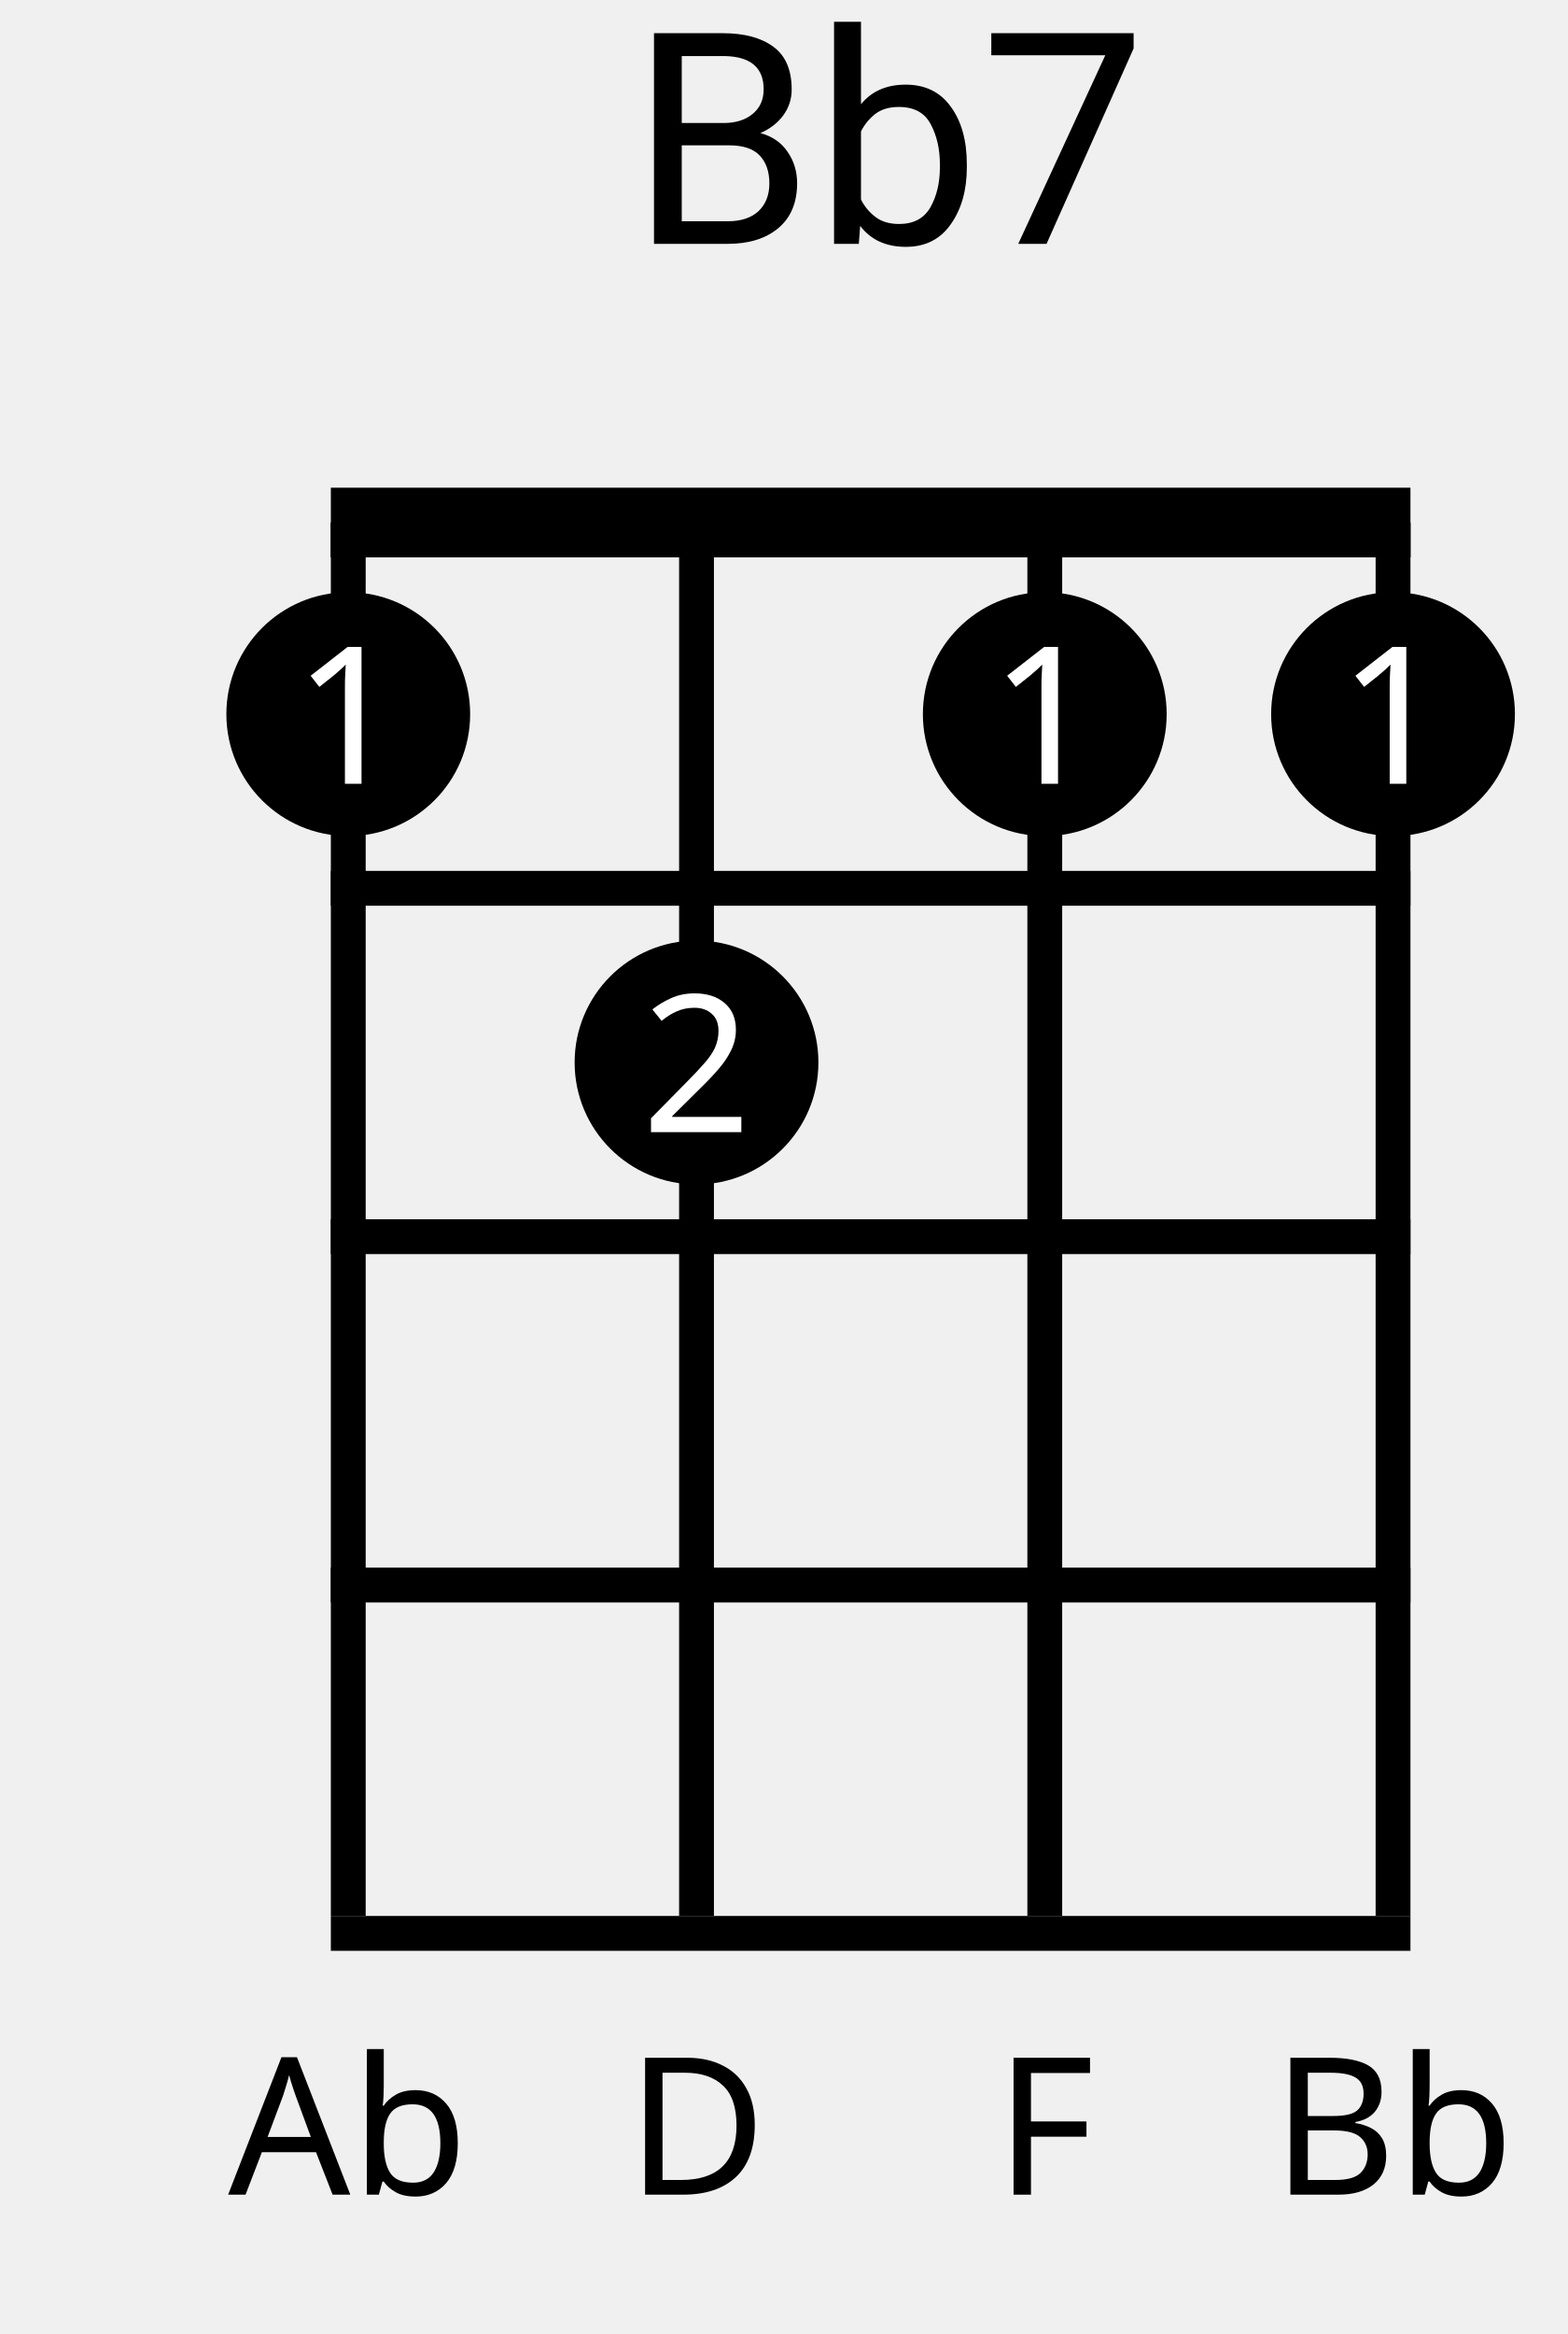
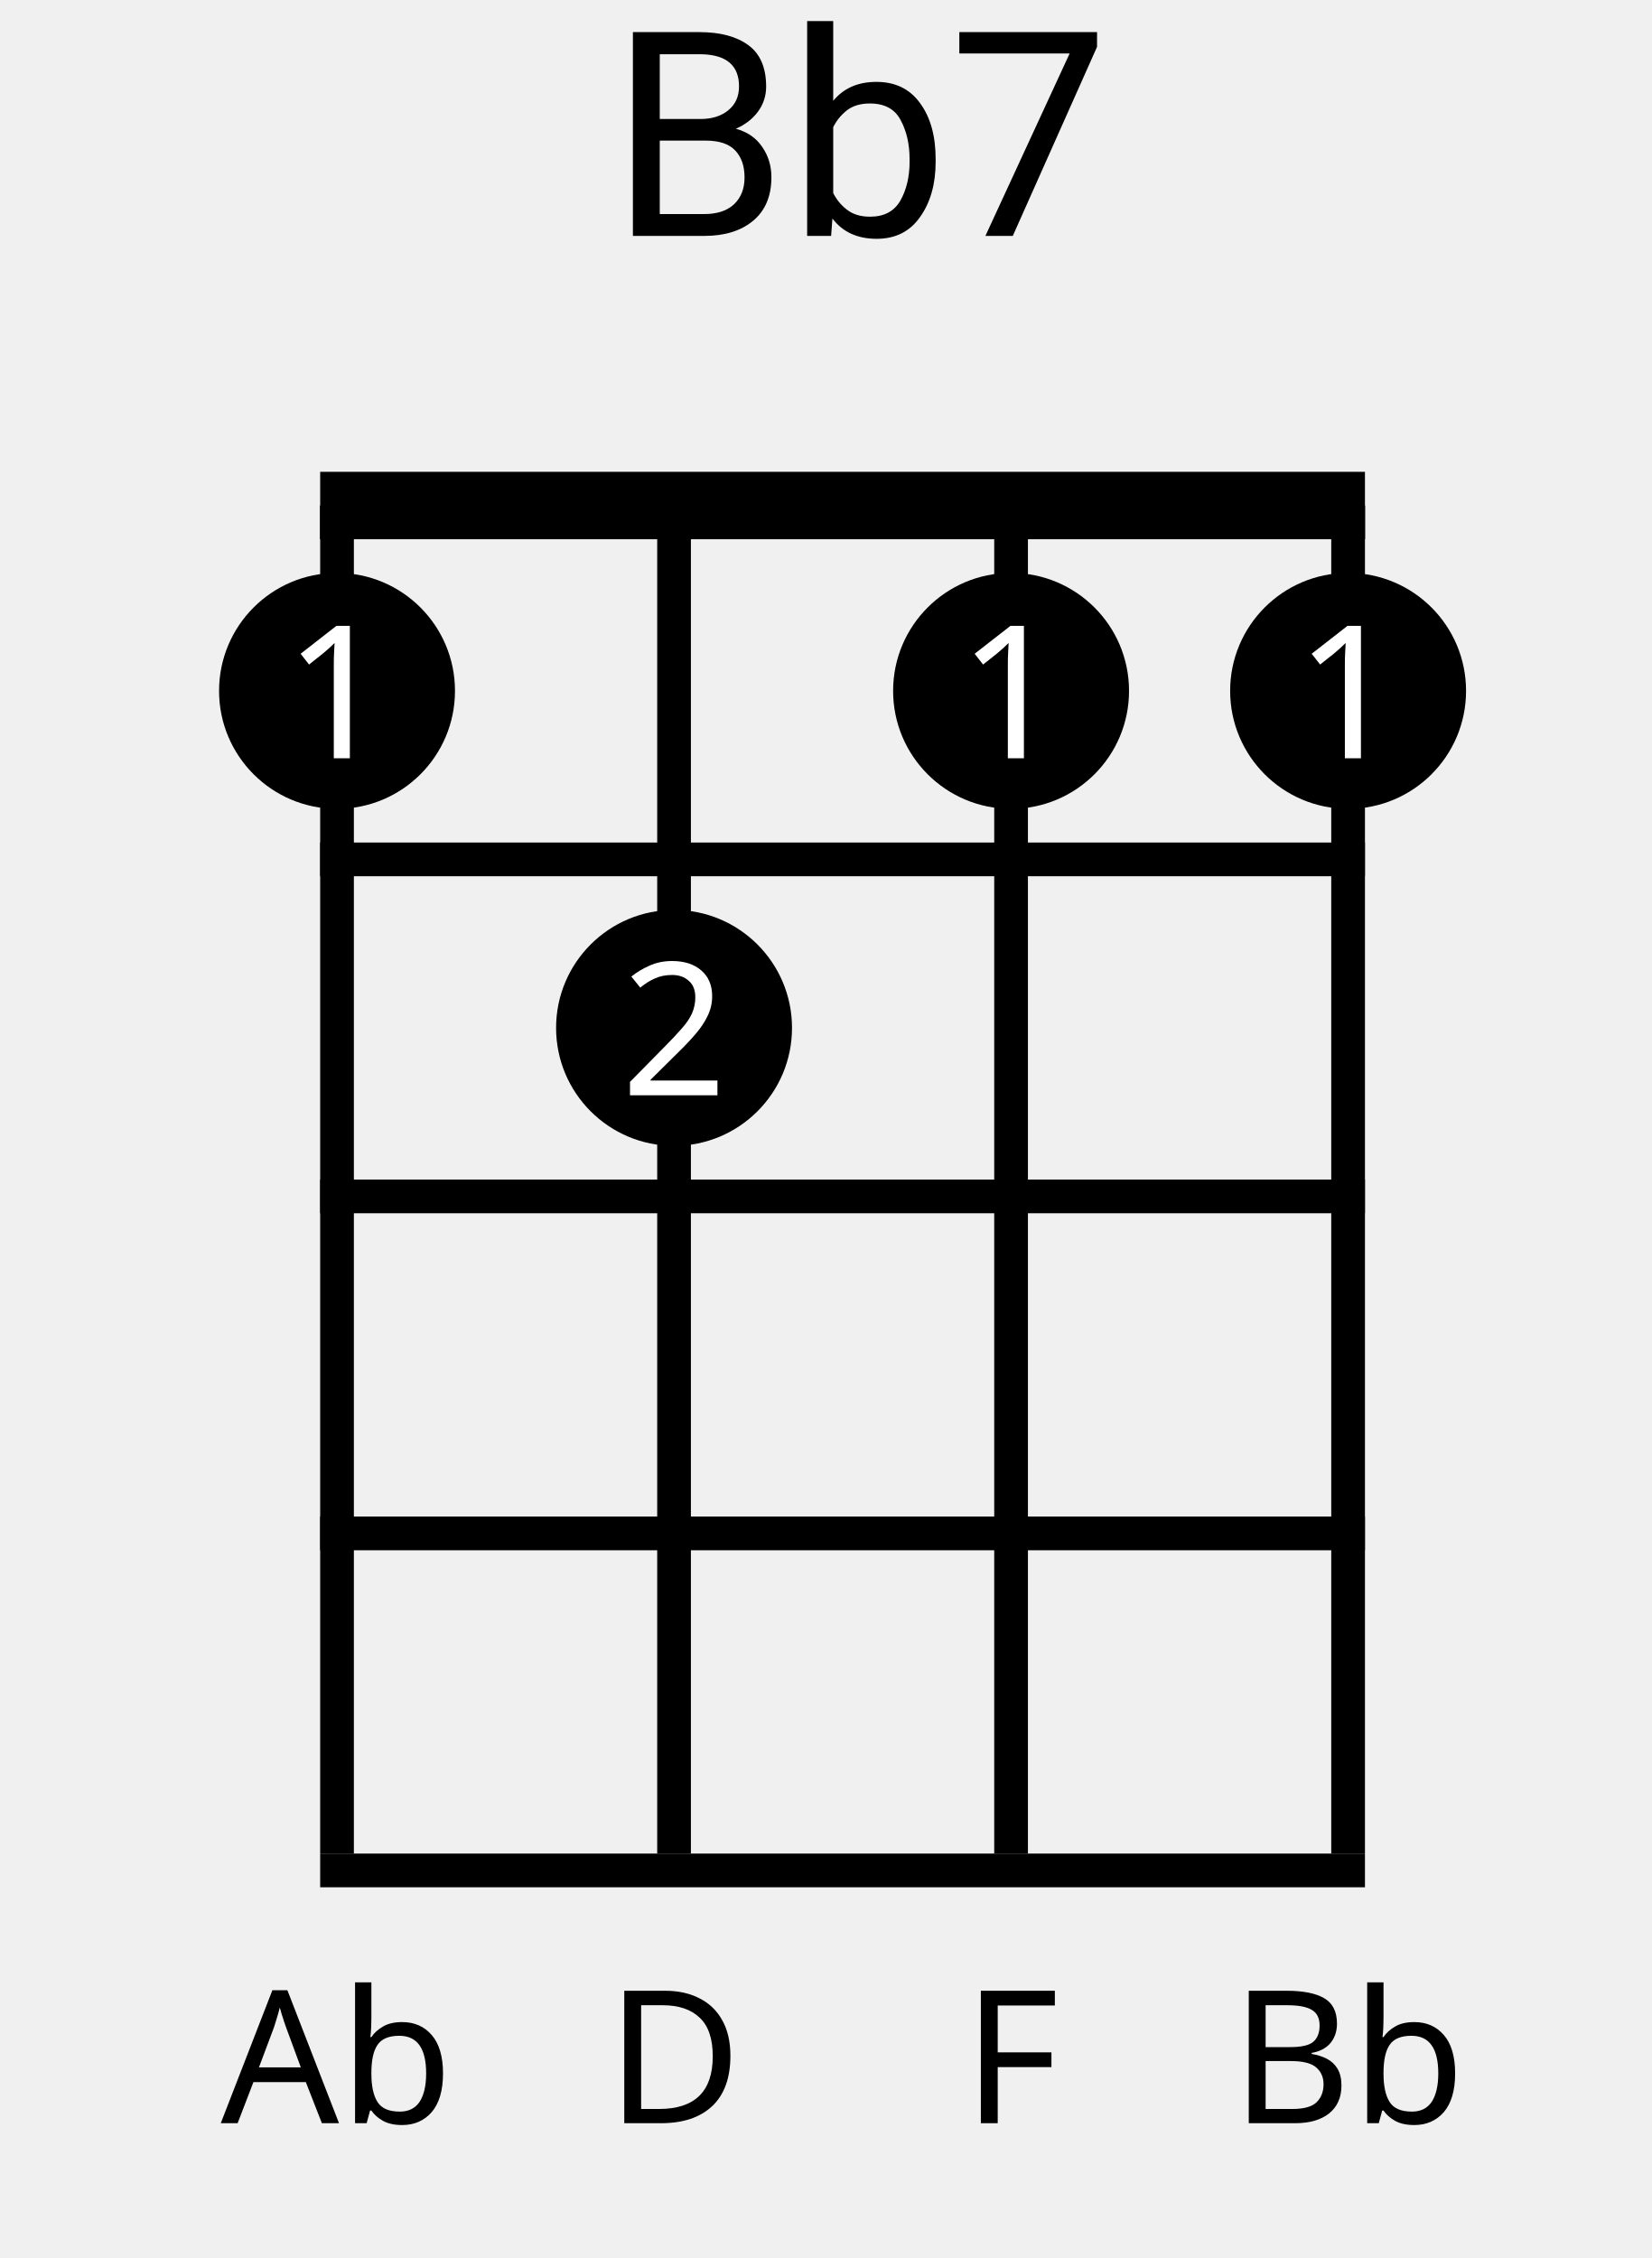
- <svg xmlns="http://www.w3.org/2000/svg" id="ukeChordSvg" width="90" height="134" viewBox="0 0 84 134" style="font-family: sans-serif; font-size: 11px;" class="style-scope uke-chord">
+ <svg xmlns="http://www.w3.org/2000/svg" id="ukeChordSvg" width="98" height="134" viewBox="0 0 92 134" style="font-family: sans-serif; font-size: 11px;" class="style-scope uke-chord">
  <text id="chordName" x="48" y="14" text-anchor="middle" style="font-size: 17px;font-family: Roboto, -apple-system, system-ui, BlinkMacSystemFont, 'Segoe UI', 'Helvetica Neue', Arial, sans-serif;" fill="black" class="style-scope uke-chord">Bb7</text>
  <g id="svgChord" transform="translate(16,28)" class="style-scope uke-chord">
    <text id="position" x="-14" y="17" text-anchor="middle" class="style-scope uke-chord" />
    <rect id="nut" height="4" width="62" fill="black" style="visibility: visible;" class="style-scope uke-chord" />
    <g id="diamond" style="visibility:hidden;" class="style-scope uke-chord">
      <rect width="14" height="14" transform="translate(0,-10),rotate(45)" fill="black" class="style-scope uke-chord" />
    </g>
    <g id="strings" transform="translate(0,2)" class="style-scope uke-chord">
      <rect height="80" width="2" x="0" fill="black" class="style-scope uke-chord" />
      <rect height="80" width="2" x="20" fill="black" class="style-scope uke-chord" />
      <rect height="80" width="2" x="40" fill="black" class="style-scope uke-chord" />
      <rect height="80" width="2" x="60" fill="black" class="style-scope uke-chord" />
    </g>
    <g id="frets" transform="translate(0,2)" class="style-scope uke-chord">
      <rect height="2" width="62" y="0" fill="black" class="style-scope uke-chord" />
      <rect height="2" width="62" y="20" fill="black" class="style-scope uke-chord" />
      <rect height="2" width="62" y="40" fill="black" class="style-scope uke-chord" />
      <rect height="2" width="62" y="60" fill="black" class="style-scope uke-chord" />
      <rect height="2" width="62" y="80" fill="black" class="style-scope uke-chord" />
    </g>
    <g id="closedStrings" transform="translate(1,13)" class="style-scope uke-chord">
      <g id="closedString0" style="visibility: visible;" class="style-scope uke-chord" transform="translate(0,0)">
        <circle r="7" fill="black" class="style-scope uke-chord" />
        <text fill="white" id="finger0" y="4" text-anchor="middle" class="style-scope uke-chord">1</text>
      </g>
      <g id="closedString1" style="visibility: visible;" class="style-scope uke-chord" transform="translate(20,20)">
        <circle r="7" fill="black" class="style-scope uke-chord" />
        <text fill="white" id="finger1" y="4" text-anchor="middle" class="style-scope uke-chord">2</text>
      </g>
      <g id="closedString2" style="visibility: visible;" class="style-scope uke-chord" transform="translate(40,0)">
        <circle r="7" fill="black" class="style-scope uke-chord" />
        <text fill="white" id="finger2" y="4" text-anchor="middle" class="style-scope uke-chord">1</text>
      </g>
      <g id="closedString3" style="visibility: visible;" class="style-scope uke-chord" transform="translate(60,0)">
        <circle r="7" fill="black" class="style-scope uke-chord" />
        <text fill="white" id="finger3" y="4" text-anchor="middle" class="style-scope uke-chord">1</text>
      </g>
    </g>
    <g id="openStrings" transform="translate(1,-5)" class="style-scope uke-chord">
      <circle id="openString0" cx="0" r="3" fill="none" stroke="black" stroke-width="1" style="visibility: hidden;" class="style-scope uke-chord" />
      <circle id="openString1" cx="20" r="3" fill="none" stroke="black" stroke-width="1" style="visibility: hidden;" class="style-scope uke-chord" />
      <circle id="openString2" cx="40" r="3" fill="none" stroke="black" stroke-width="1" style="visibility: hidden;" class="style-scope uke-chord" />
      <circle id="openString3" cx="60" r="3" fill="none" stroke="black" stroke-width="1" style="visibility: hidden;" class="style-scope uke-chord" />
    </g>
    <g id="subText" transform="translate(1,98)" class="style-scope uke-chord">
      <text id="subText0" x="0" text-anchor="middle" fill="black" class="style-scope uke-chord">Ab</text>
      <text id="subText1" x="20" text-anchor="middle" fill="black" class="style-scope uke-chord">D</text>
      <text id="subText2" x="40" text-anchor="middle" fill="black" class="style-scope uke-chord">F</text>
      <text id="subText3" x="60" text-anchor="middle" fill="black" class="style-scope uke-chord">Bb</text>
    </g>
  </g>
</svg>
